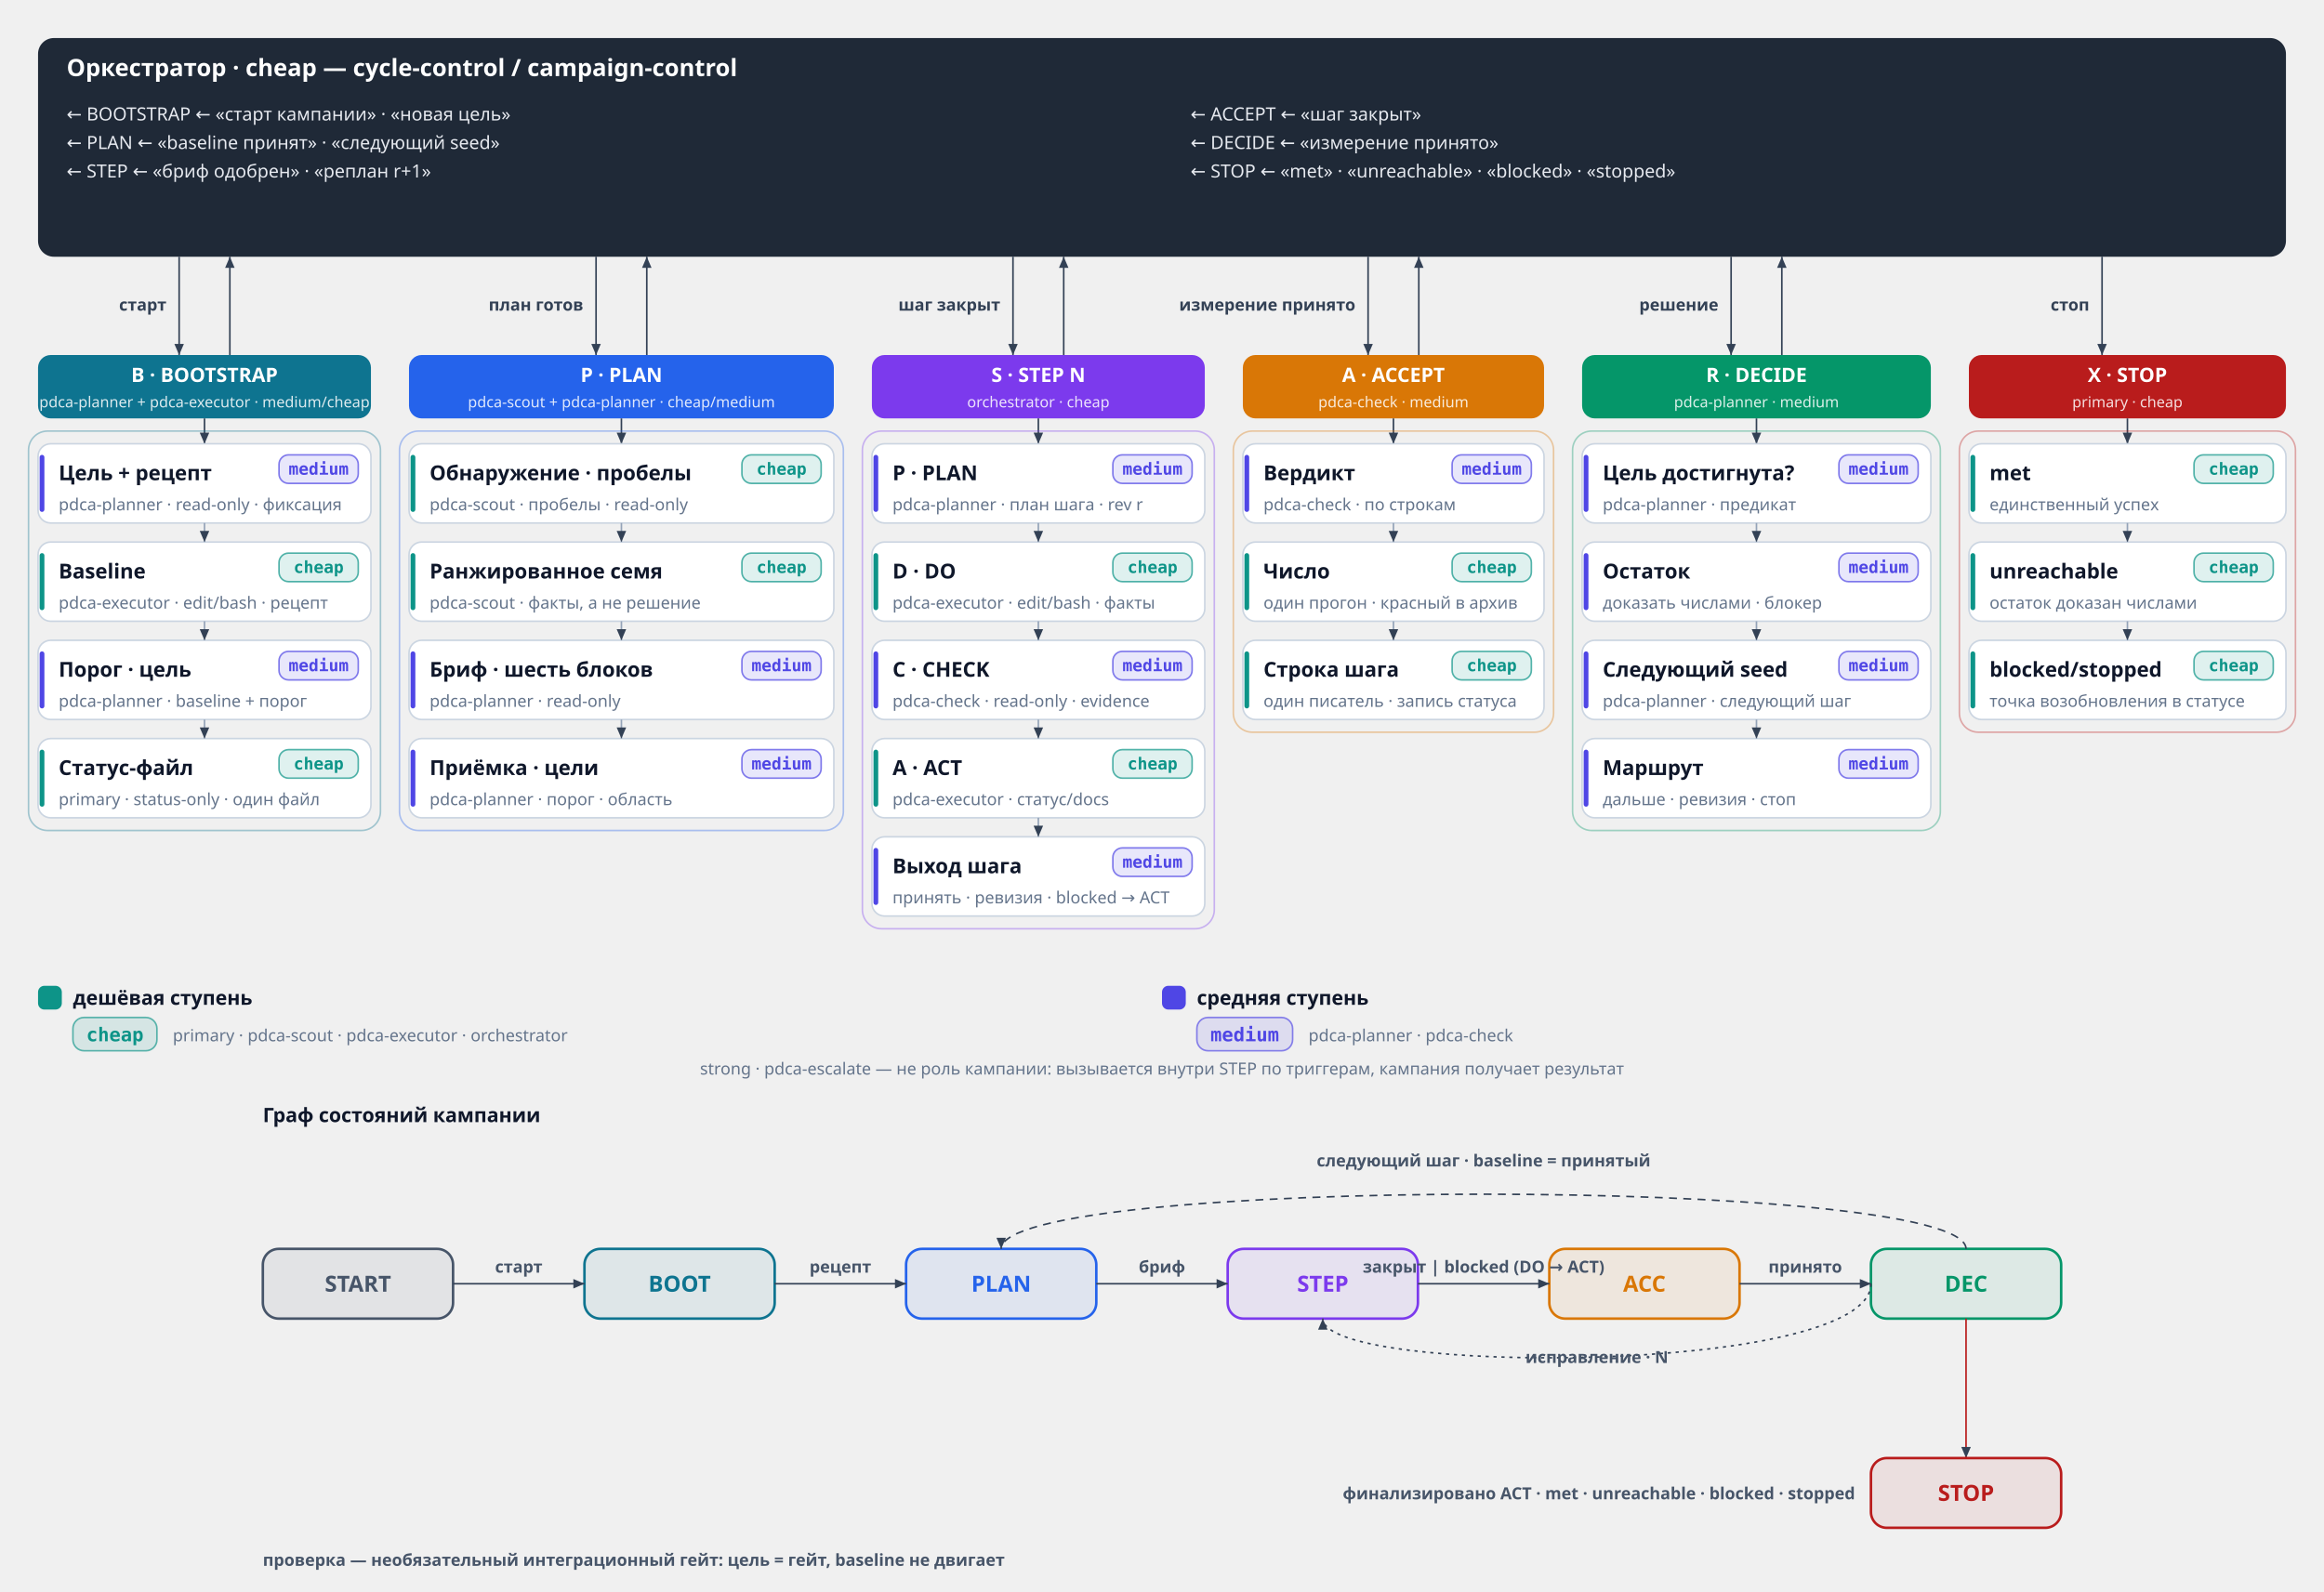
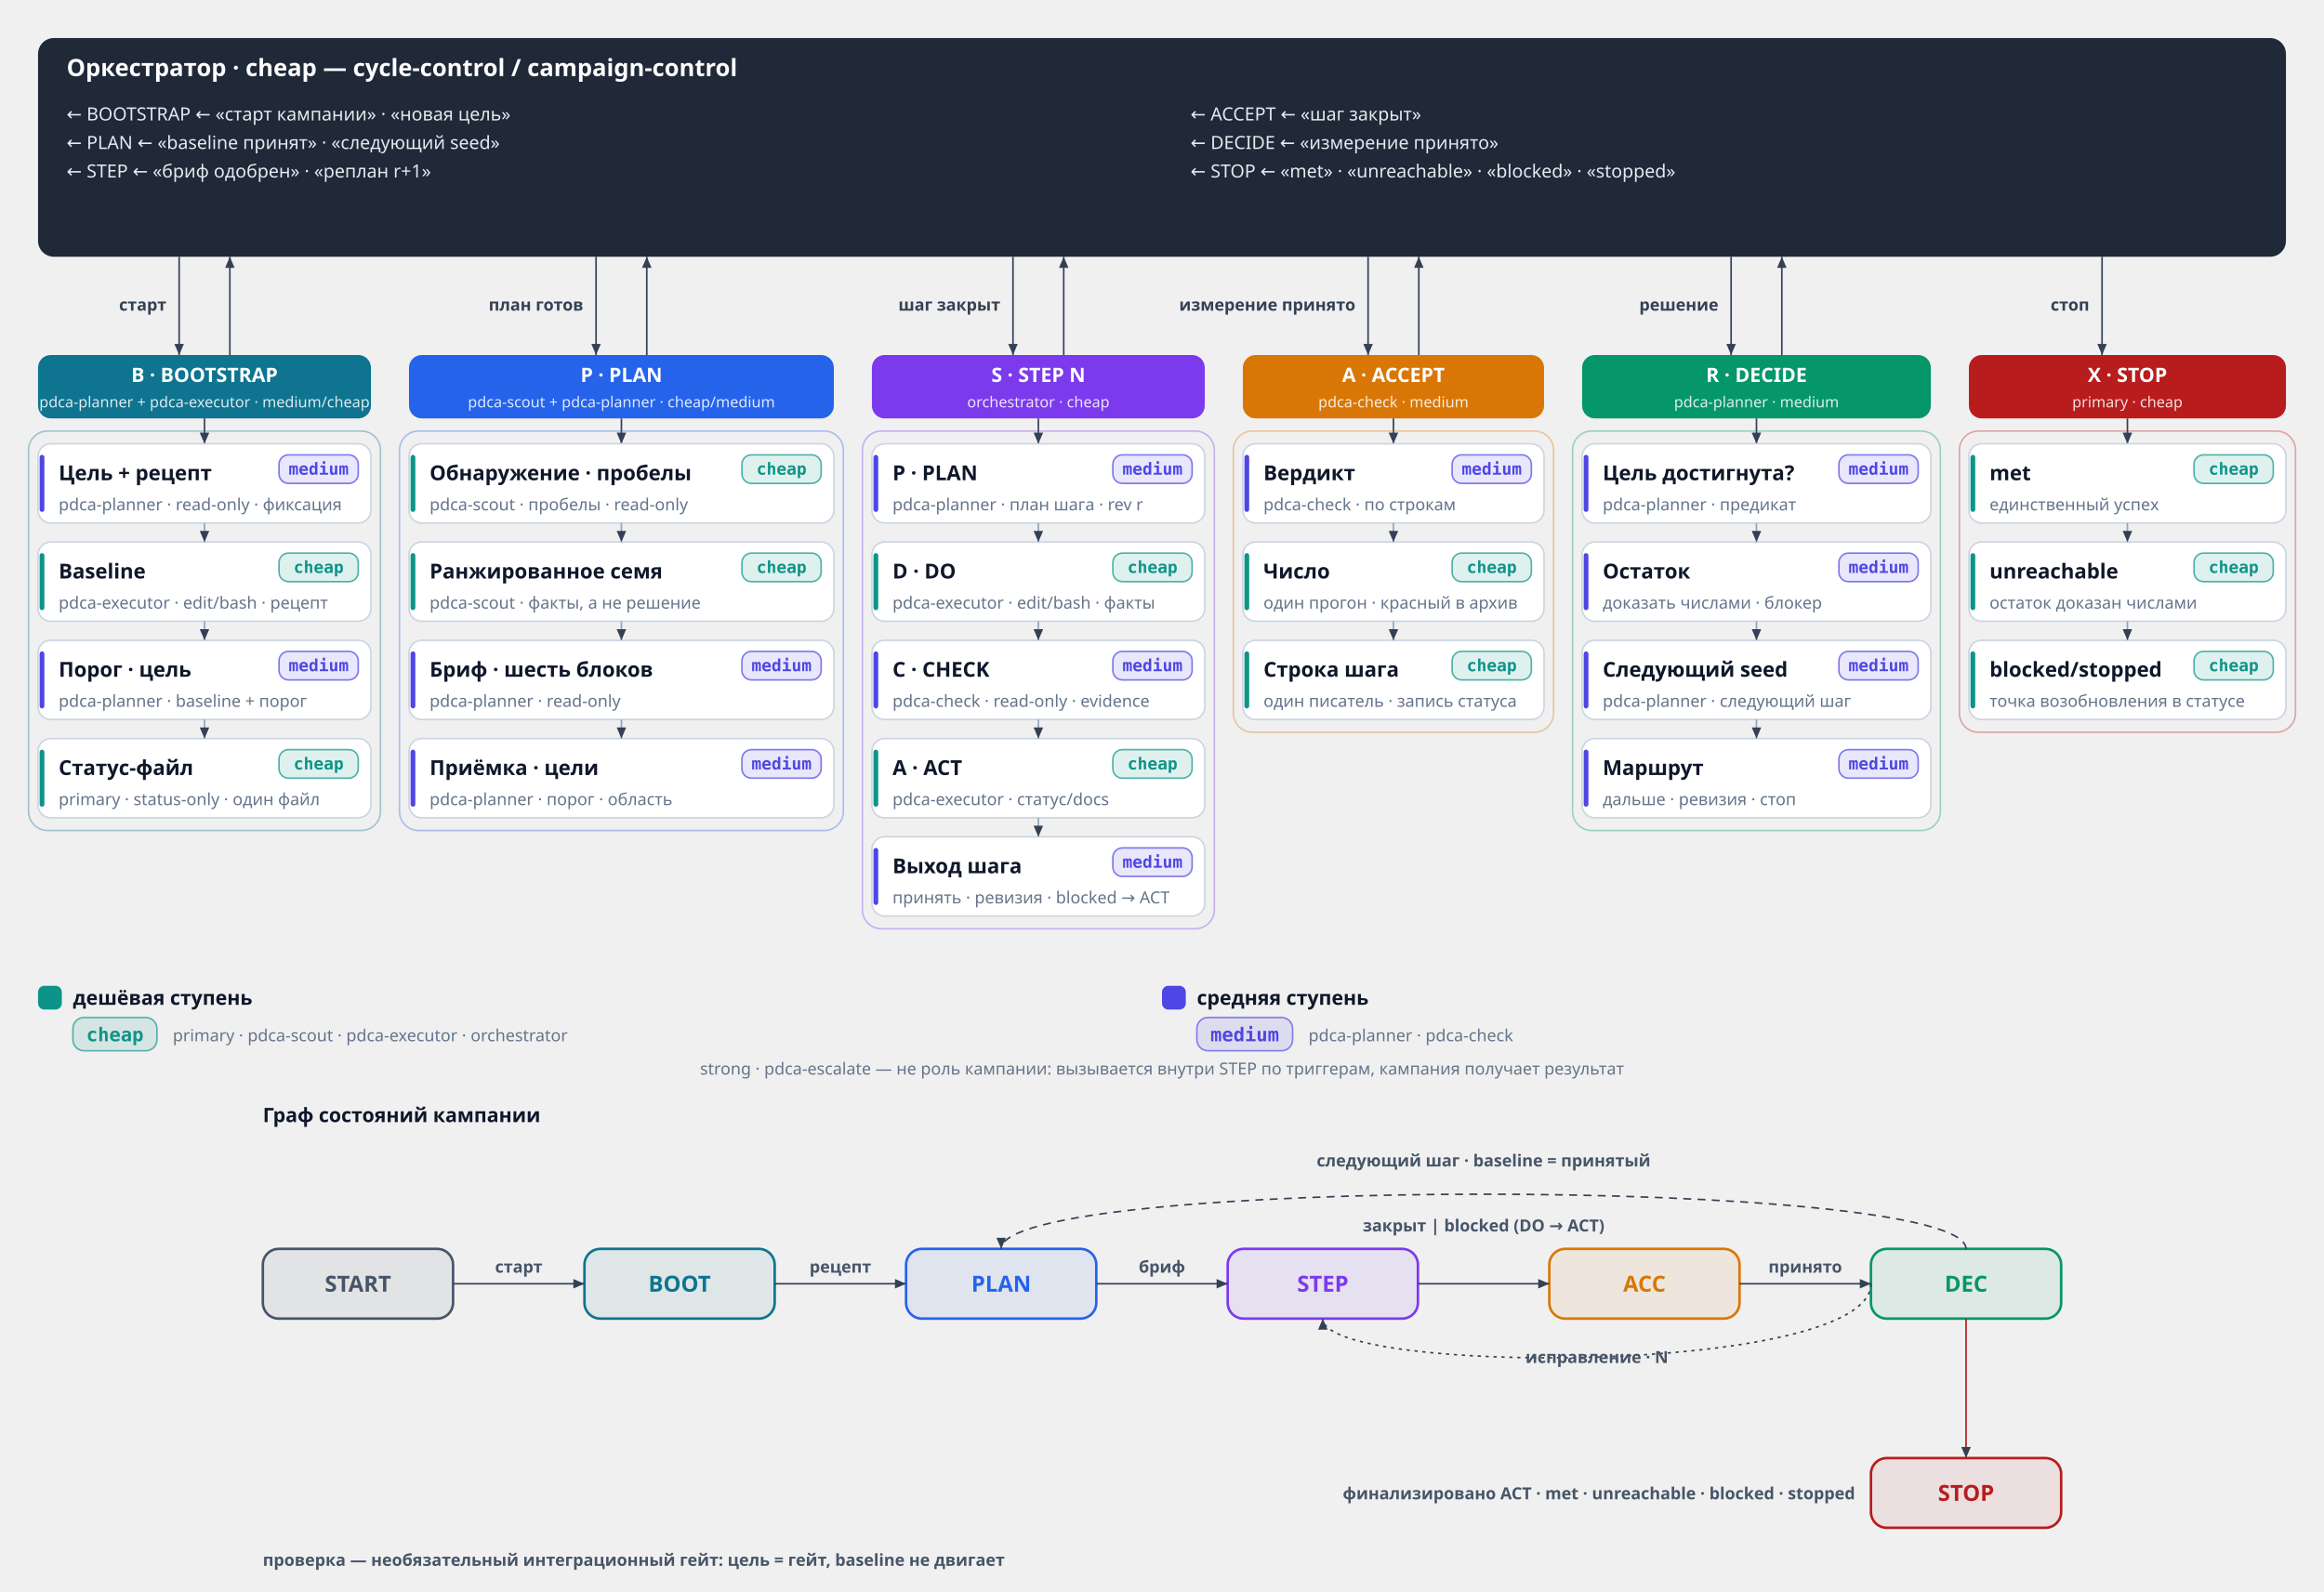
<svg xmlns="http://www.w3.org/2000/svg" viewBox="0 0 1466 1004" width="1466" font-family="Segoe UI, system-ui, sans-serif">
  <defs>
    <marker id="arrow" markerWidth="9" markerHeight="9" refX="7" refY="3" orient="auto">
      <path d="M0,0 L7,3 L0,6 Z" fill="#334155" />
    </marker>
  </defs>
  <style>
.t{font-size:13px;font-weight:600;fill:#0f172a}
.s{font-size:10.5px;fill:#64748b}
.h{font-size:12.5px;font-weight:700;fill:#ffffff}
.ho{font-size:9.5px;fill:#ffffff;fill-opacity:0.85}
.g{font-size:10.5px;font-weight:600}
.band{fill:#1f2937}
.bt{fill:#ffffff;font-size:15px;font-weight:700}
.ol{fill:#e6e9ef;font-size:11.5px}
.lt{font-size:12.5px;font-weight:700;fill:#0f172a}
.ls{font-size:10.5px;fill:#64748b}
.lm{font-family:ui-monospace,Consolas,Menlo,monospace;font-size:12px;font-weight:700}
.bm{font-family:ui-monospace,Consolas,Menlo,monospace;font-size:10.5px;font-weight:700}
.st{font-size:14px;font-weight:700}
</style>
  <rect x="24" y="24" width="1418" height="138" rx="10" class="band" />
  <text x="42" y="48" class="bt">Оркестратор · cheap — cycle-control / campaign-control</text>
  <text x="42" y="76" class="ol">← BOOTSTRAP ← «старт кампании» · «новая цель»</text>
  <text x="42" y="94" class="ol">← PLAN ← «baseline принят» · «следующий seed»</text>
  <text x="42" y="112" class="ol">← STEP ← «бриф одобрен» · «реплан r+1»</text>
  <text x="751.0" y="76" class="ol">← ACCEPT ← «шаг закрыт»</text>
  <text x="751.0" y="94" class="ol">← DECIDE ← «измерение принято»</text>
  <text x="751.0" y="112" class="ol">← STOP ← «met» · «unreachable» · «blocked» · «stopped»</text>
  <rect x="24" y="224" width="210" height="40" rx="8" fill="#0e7490" />
  <text x="129.0" y="241" class="h" text-anchor="middle">B · BOOTSTRAP</text>
  <text x="129.0" y="257" class="ho" text-anchor="middle">pdca-planner + pdca-executor · medium/cheap</text>
  <polyline points="129.0,264 129.0,280" fill="none" stroke="#334155" marker-end="url(#arrow)" />
  <rect x="24" y="280" width="210" height="50" rx="8" fill="#ffffff" stroke="#cbd5e1" stroke-width="1" />
  <rect x="25" y="287" width="3" height="36" rx="1.5" fill="#4f46e5" />
  <rect x="176" y="287" width="50" height="18" rx="6" fill="#4f46e5" fill-opacity="0.13" stroke="#4f46e5" stroke-opacity="0.7" />
  <text x="201.0" y="299.5" class="bm" fill="#4f46e5" text-anchor="middle">medium</text>
  <text x="37" y="303" class="t">Цель + рецепт</text>
  <text x="37" y="322" class="s">pdca-planner · read-only · фиксация</text>
  <rect x="24" y="342" width="210" height="50" rx="8" fill="#ffffff" stroke="#cbd5e1" stroke-width="1" />
  <rect x="25" y="349" width="3" height="36" rx="1.5" fill="#0d9488" />
  <rect x="176" y="349" width="50" height="18" rx="6" fill="#0d9488" fill-opacity="0.13" stroke="#0d9488" stroke-opacity="0.7" />
  <text x="201.0" y="361.5" class="bm" fill="#0d9488" text-anchor="middle">cheap</text>
  <text x="37" y="365" class="t">Baseline</text>
  <text x="37" y="384" class="s">pdca-executor · edit/bash · рецепт</text>
  <polyline points="129.0,330 129.0,342" fill="none" stroke="#94a3b8" marker-end="url(#arrow)" />
  <rect x="24" y="404" width="210" height="50" rx="8" fill="#ffffff" stroke="#cbd5e1" stroke-width="1" />
  <rect x="25" y="411" width="3" height="36" rx="1.5" fill="#4f46e5" />
  <rect x="176" y="411" width="50" height="18" rx="6" fill="#4f46e5" fill-opacity="0.13" stroke="#4f46e5" stroke-opacity="0.7" />
  <text x="201.0" y="423.5" class="bm" fill="#4f46e5" text-anchor="middle">medium</text>
  <text x="37" y="427" class="t">Порог · цель</text>
  <text x="37" y="446" class="s">pdca-planner · baseline + порог</text>
  <polyline points="129.0,392 129.0,404" fill="none" stroke="#94a3b8" marker-end="url(#arrow)" />
  <rect x="24" y="466" width="210" height="50" rx="8" fill="#ffffff" stroke="#cbd5e1" stroke-width="1" />
  <rect x="25" y="473" width="3" height="36" rx="1.5" fill="#0d9488" />
  <rect x="176" y="473" width="50" height="18" rx="6" fill="#0d9488" fill-opacity="0.13" stroke="#0d9488" stroke-opacity="0.7" />
  <text x="201.0" y="485.5" class="bm" fill="#0d9488" text-anchor="middle">cheap</text>
  <text x="37" y="489" class="t">Статус-файл</text>
  <text x="37" y="508" class="s">primary · status-only · один файл</text>
  <polyline points="129.0,454 129.0,466" fill="none" stroke="#94a3b8" marker-end="url(#arrow)" />
  <rect x="18" y="272" width="222" height="252" rx="12" fill="none" stroke="#0e7490" stroke-opacity="0.35" stroke-width="1" />
  <rect x="258" y="224" width="268" height="40" rx="8" fill="#2563eb" />
  <text x="392.0" y="241" class="h" text-anchor="middle">P · PLAN</text>
  <text x="392.0" y="257" class="ho" text-anchor="middle">pdca-scout + pdca-planner · cheap/medium</text>
  <polyline points="392.0,264 392.0,280" fill="none" stroke="#334155" marker-end="url(#arrow)" />
  <rect x="258" y="280" width="268" height="50" rx="8" fill="#ffffff" stroke="#cbd5e1" stroke-width="1" />
  <rect x="259" y="287" width="3" height="36" rx="1.5" fill="#0d9488" />
  <rect x="468" y="287" width="50" height="18" rx="6" fill="#0d9488" fill-opacity="0.13" stroke="#0d9488" stroke-opacity="0.7" />
  <text x="493.0" y="299.5" class="bm" fill="#0d9488" text-anchor="middle">cheap</text>
  <text x="271" y="303" class="t">Обнаружение · пробелы</text>
  <text x="271" y="322" class="s">pdca-scout · пробелы · read-only</text>
  <rect x="258" y="342" width="268" height="50" rx="8" fill="#ffffff" stroke="#cbd5e1" stroke-width="1" />
  <rect x="259" y="349" width="3" height="36" rx="1.5" fill="#0d9488" />
  <rect x="468" y="349" width="50" height="18" rx="6" fill="#0d9488" fill-opacity="0.13" stroke="#0d9488" stroke-opacity="0.7" />
  <text x="493.0" y="361.5" class="bm" fill="#0d9488" text-anchor="middle">cheap</text>
  <text x="271" y="365" class="t">Ранжированное семя</text>
  <text x="271" y="384" class="s">pdca-scout · факты, а не решение</text>
  <polyline points="392.0,330 392.0,342" fill="none" stroke="#94a3b8" marker-end="url(#arrow)" />
  <rect x="258" y="404" width="268" height="50" rx="8" fill="#ffffff" stroke="#cbd5e1" stroke-width="1" />
  <rect x="259" y="411" width="3" height="36" rx="1.5" fill="#4f46e5" />
  <rect x="468" y="411" width="50" height="18" rx="6" fill="#4f46e5" fill-opacity="0.13" stroke="#4f46e5" stroke-opacity="0.7" />
  <text x="493.0" y="423.5" class="bm" fill="#4f46e5" text-anchor="middle">medium</text>
  <text x="271" y="427" class="t">Бриф · шесть блоков</text>
  <text x="271" y="446" class="s">pdca-planner · read-only</text>
  <polyline points="392.0,392 392.0,404" fill="none" stroke="#94a3b8" marker-end="url(#arrow)" />
  <rect x="258" y="466" width="268" height="50" rx="8" fill="#ffffff" stroke="#cbd5e1" stroke-width="1" />
  <rect x="259" y="473" width="3" height="36" rx="1.5" fill="#4f46e5" />
  <rect x="468" y="473" width="50" height="18" rx="6" fill="#4f46e5" fill-opacity="0.13" stroke="#4f46e5" stroke-opacity="0.7" />
  <text x="493.0" y="485.5" class="bm" fill="#4f46e5" text-anchor="middle">medium</text>
  <text x="271" y="489" class="t">Приёмка · цели</text>
  <text x="271" y="508" class="s">pdca-planner · порог · область</text>
  <polyline points="392.0,454 392.0,466" fill="none" stroke="#94a3b8" marker-end="url(#arrow)" />
  <rect x="252" y="272" width="280" height="252" rx="12" fill="none" stroke="#2563eb" stroke-opacity="0.35" stroke-width="1" />
  <rect x="550" y="224" width="210" height="40" rx="8" fill="#7c3aed" />
  <text x="655.0" y="241" class="h" text-anchor="middle">S · STEP N</text>
  <text x="655.0" y="257" class="ho" text-anchor="middle">orchestrator · cheap</text>
  <polyline points="655.0,264 655.0,280" fill="none" stroke="#334155" marker-end="url(#arrow)" />
  <rect x="550" y="280" width="210" height="50" rx="8" fill="#ffffff" stroke="#cbd5e1" stroke-width="1" />
  <rect x="551" y="287" width="3" height="36" rx="1.5" fill="#4f46e5" />
  <rect x="702" y="287" width="50" height="18" rx="6" fill="#4f46e5" fill-opacity="0.13" stroke="#4f46e5" stroke-opacity="0.7" />
  <text x="727.0" y="299.5" class="bm" fill="#4f46e5" text-anchor="middle">medium</text>
  <text x="563" y="303" class="t">P · PLAN</text>
  <text x="563" y="322" class="s">pdca-planner · план шага · rev r</text>
  <rect x="550" y="342" width="210" height="50" rx="8" fill="#ffffff" stroke="#cbd5e1" stroke-width="1" />
  <rect x="551" y="349" width="3" height="36" rx="1.5" fill="#0d9488" />
  <rect x="702" y="349" width="50" height="18" rx="6" fill="#0d9488" fill-opacity="0.13" stroke="#0d9488" stroke-opacity="0.7" />
  <text x="727.0" y="361.5" class="bm" fill="#0d9488" text-anchor="middle">cheap</text>
  <text x="563" y="365" class="t">D · DO</text>
  <text x="563" y="384" class="s">pdca-executor · edit/bash · факты</text>
  <polyline points="655.0,330 655.0,342" fill="none" stroke="#94a3b8" marker-end="url(#arrow)" />
  <rect x="550" y="404" width="210" height="50" rx="8" fill="#ffffff" stroke="#cbd5e1" stroke-width="1" />
  <rect x="551" y="411" width="3" height="36" rx="1.5" fill="#4f46e5" />
  <rect x="702" y="411" width="50" height="18" rx="6" fill="#4f46e5" fill-opacity="0.13" stroke="#4f46e5" stroke-opacity="0.7" />
  <text x="727.0" y="423.5" class="bm" fill="#4f46e5" text-anchor="middle">medium</text>
  <text x="563" y="427" class="t">C · CHECK</text>
  <text x="563" y="446" class="s">pdca-check · read-only · evidence</text>
  <polyline points="655.0,392 655.0,404" fill="none" stroke="#94a3b8" marker-end="url(#arrow)" />
  <rect x="550" y="466" width="210" height="50" rx="8" fill="#ffffff" stroke="#cbd5e1" stroke-width="1" />
  <rect x="551" y="473" width="3" height="36" rx="1.5" fill="#0d9488" />
  <rect x="702" y="473" width="50" height="18" rx="6" fill="#0d9488" fill-opacity="0.13" stroke="#0d9488" stroke-opacity="0.7" />
  <text x="727.0" y="485.5" class="bm" fill="#0d9488" text-anchor="middle">cheap</text>
  <text x="563" y="489" class="t">A · ACT</text>
  <text x="563" y="508" class="s">pdca-executor · статус/docs</text>
  <polyline points="655.0,454 655.0,466" fill="none" stroke="#94a3b8" marker-end="url(#arrow)" />
  <rect x="550" y="528" width="210" height="50" rx="8" fill="#ffffff" stroke="#cbd5e1" stroke-width="1" />
  <rect x="551" y="535" width="3" height="36" rx="1.5" fill="#4f46e5" />
  <rect x="702" y="535" width="50" height="18" rx="6" fill="#4f46e5" fill-opacity="0.13" stroke="#4f46e5" stroke-opacity="0.7" />
  <text x="727.0" y="547.5" class="bm" fill="#4f46e5" text-anchor="middle">medium</text>
  <text x="563" y="551" class="t">Выход шага</text>
  <text x="563" y="570" class="s">принять · ревизия · blocked → ACT</text>
  <polyline points="655.0,516 655.0,528" fill="none" stroke="#94a3b8" marker-end="url(#arrow)" />
  <rect x="544" y="272" width="222" height="314" rx="12" fill="none" stroke="#7c3aed" stroke-opacity="0.35" stroke-width="1" />
  <rect x="784" y="224" width="190" height="40" rx="8" fill="#d97706" />
  <text x="879.0" y="241" class="h" text-anchor="middle">A · ACCEPT</text>
  <text x="879.0" y="257" class="ho" text-anchor="middle">pdca-check · medium</text>
  <polyline points="879.0,264 879.0,280" fill="none" stroke="#334155" marker-end="url(#arrow)" />
  <rect x="784" y="280" width="190" height="50" rx="8" fill="#ffffff" stroke="#cbd5e1" stroke-width="1" />
  <rect x="785" y="287" width="3" height="36" rx="1.5" fill="#4f46e5" />
  <rect x="916" y="287" width="50" height="18" rx="6" fill="#4f46e5" fill-opacity="0.13" stroke="#4f46e5" stroke-opacity="0.7" />
  <text x="941.0" y="299.5" class="bm" fill="#4f46e5" text-anchor="middle">medium</text>
  <text x="797" y="303" class="t">Вердикт</text>
  <text x="797" y="322" class="s">pdca-check · по строкам</text>
  <rect x="784" y="342" width="190" height="50" rx="8" fill="#ffffff" stroke="#cbd5e1" stroke-width="1" />
  <rect x="785" y="349" width="3" height="36" rx="1.5" fill="#0d9488" />
  <rect x="916" y="349" width="50" height="18" rx="6" fill="#0d9488" fill-opacity="0.13" stroke="#0d9488" stroke-opacity="0.7" />
  <text x="941.0" y="361.5" class="bm" fill="#0d9488" text-anchor="middle">cheap</text>
  <text x="797" y="365" class="t">Число</text>
  <text x="797" y="384" class="s">один прогон · красный в архив</text>
  <polyline points="879.0,330 879.0,342" fill="none" stroke="#94a3b8" marker-end="url(#arrow)" />
  <rect x="784" y="404" width="190" height="50" rx="8" fill="#ffffff" stroke="#cbd5e1" stroke-width="1" />
  <rect x="785" y="411" width="3" height="36" rx="1.5" fill="#0d9488" />
  <rect x="916" y="411" width="50" height="18" rx="6" fill="#0d9488" fill-opacity="0.13" stroke="#0d9488" stroke-opacity="0.7" />
  <text x="941.0" y="423.5" class="bm" fill="#0d9488" text-anchor="middle">cheap</text>
  <text x="797" y="427" class="t">Строка шага</text>
  <text x="797" y="446" class="s">один писатель · запись статуса</text>
  <polyline points="879.0,392 879.0,404" fill="none" stroke="#94a3b8" marker-end="url(#arrow)" />
  <rect x="778" y="272" width="202" height="190" rx="12" fill="none" stroke="#d97706" stroke-opacity="0.35" stroke-width="1" />
  <rect x="998" y="224" width="220" height="40" rx="8" fill="#059669" />
  <text x="1108.0" y="241" class="h" text-anchor="middle">R · DECIDE</text>
  <text x="1108.0" y="257" class="ho" text-anchor="middle">pdca-planner · medium</text>
  <polyline points="1108.0,264 1108.0,280" fill="none" stroke="#334155" marker-end="url(#arrow)" />
  <rect x="998" y="280" width="220" height="50" rx="8" fill="#ffffff" stroke="#cbd5e1" stroke-width="1" />
  <rect x="999" y="287" width="3" height="36" rx="1.5" fill="#4f46e5" />
  <rect x="1160" y="287" width="50" height="18" rx="6" fill="#4f46e5" fill-opacity="0.13" stroke="#4f46e5" stroke-opacity="0.7" />
  <text x="1185.0" y="299.5" class="bm" fill="#4f46e5" text-anchor="middle">medium</text>
  <text x="1011" y="303" class="t">Цель достигнута?</text>
  <text x="1011" y="322" class="s">pdca-planner · предикат</text>
  <rect x="998" y="342" width="220" height="50" rx="8" fill="#ffffff" stroke="#cbd5e1" stroke-width="1" />
  <rect x="999" y="349" width="3" height="36" rx="1.5" fill="#4f46e5" />
  <rect x="1160" y="349" width="50" height="18" rx="6" fill="#4f46e5" fill-opacity="0.13" stroke="#4f46e5" stroke-opacity="0.7" />
  <text x="1185.0" y="361.5" class="bm" fill="#4f46e5" text-anchor="middle">medium</text>
  <text x="1011" y="365" class="t">Остаток</text>
  <text x="1011" y="384" class="s">доказать числами · блокер</text>
  <polyline points="1108.0,330 1108.0,342" fill="none" stroke="#94a3b8" marker-end="url(#arrow)" />
  <rect x="998" y="404" width="220" height="50" rx="8" fill="#ffffff" stroke="#cbd5e1" stroke-width="1" />
  <rect x="999" y="411" width="3" height="36" rx="1.5" fill="#4f46e5" />
  <rect x="1160" y="411" width="50" height="18" rx="6" fill="#4f46e5" fill-opacity="0.13" stroke="#4f46e5" stroke-opacity="0.7" />
  <text x="1185.0" y="423.5" class="bm" fill="#4f46e5" text-anchor="middle">medium</text>
  <text x="1011" y="427" class="t">Следующий seed</text>
  <text x="1011" y="446" class="s">pdca-planner · следующий шаг</text>
  <polyline points="1108.0,392 1108.0,404" fill="none" stroke="#94a3b8" marker-end="url(#arrow)" />
  <rect x="998" y="466" width="220" height="50" rx="8" fill="#ffffff" stroke="#cbd5e1" stroke-width="1" />
  <rect x="999" y="473" width="3" height="36" rx="1.5" fill="#4f46e5" />
  <rect x="1160" y="473" width="50" height="18" rx="6" fill="#4f46e5" fill-opacity="0.13" stroke="#4f46e5" stroke-opacity="0.7" />
  <text x="1185.0" y="485.5" class="bm" fill="#4f46e5" text-anchor="middle">medium</text>
  <text x="1011" y="489" class="t">Маршрут</text>
  <text x="1011" y="508" class="s">дальше · ревизия · стоп</text>
  <polyline points="1108.0,454 1108.0,466" fill="none" stroke="#94a3b8" marker-end="url(#arrow)" />
  <rect x="992" y="272" width="232" height="252" rx="12" fill="none" stroke="#059669" stroke-opacity="0.35" stroke-width="1" />
  <rect x="1242" y="224" width="200" height="40" rx="8" fill="#b91c1c" />
  <text x="1342.0" y="241" class="h" text-anchor="middle">X · STOP</text>
  <text x="1342.0" y="257" class="ho" text-anchor="middle">primary · cheap</text>
  <polyline points="1342.0,264 1342.0,280" fill="none" stroke="#334155" marker-end="url(#arrow)" />
  <rect x="1242" y="280" width="200" height="50" rx="8" fill="#ffffff" stroke="#cbd5e1" stroke-width="1" />
  <rect x="1243" y="287" width="3" height="36" rx="1.5" fill="#0d9488" />
  <rect x="1384" y="287" width="50" height="18" rx="6" fill="#0d9488" fill-opacity="0.13" stroke="#0d9488" stroke-opacity="0.7" />
  <text x="1409.0" y="299.5" class="bm" fill="#0d9488" text-anchor="middle">cheap</text>
  <text x="1255" y="303" class="t">met</text>
  <text x="1255" y="322" class="s">единственный успех</text>
  <rect x="1242" y="342" width="200" height="50" rx="8" fill="#ffffff" stroke="#cbd5e1" stroke-width="1" />
  <rect x="1243" y="349" width="3" height="36" rx="1.5" fill="#0d9488" />
  <rect x="1384" y="349" width="50" height="18" rx="6" fill="#0d9488" fill-opacity="0.13" stroke="#0d9488" stroke-opacity="0.7" />
  <text x="1409.0" y="361.5" class="bm" fill="#0d9488" text-anchor="middle">cheap</text>
  <text x="1255" y="365" class="t">unreachable</text>
  <text x="1255" y="384" class="s">остаток доказан числами</text>
  <polyline points="1342.0,330 1342.0,342" fill="none" stroke="#94a3b8" marker-end="url(#arrow)" />
  <rect x="1242" y="404" width="200" height="50" rx="8" fill="#ffffff" stroke="#cbd5e1" stroke-width="1" />
  <rect x="1243" y="411" width="3" height="36" rx="1.5" fill="#0d9488" />
  <rect x="1384" y="411" width="50" height="18" rx="6" fill="#0d9488" fill-opacity="0.13" stroke="#0d9488" stroke-opacity="0.7" />
  <text x="1409.0" y="423.5" class="bm" fill="#0d9488" text-anchor="middle">cheap</text>
  <text x="1255" y="427" class="t">blocked/stopped</text>
  <text x="1255" y="446" class="s">точка возобновления в статусе</text>
  <polyline points="1342.0,392 1342.0,404" fill="none" stroke="#94a3b8" marker-end="url(#arrow)" />
  <rect x="1236" y="272" width="212" height="190" rx="12" fill="none" stroke="#b91c1c" stroke-opacity="0.35" stroke-width="1" />
  <polyline points="113.0,162 113.0,224" fill="none" stroke="#334155" data-edge-id="dispatch_b" marker-end="url(#arrow)" />
  <text x="105.0" y="196.0" class="g" fill="#334155" text-anchor="end">старт</text>
  <polyline points="145.0,224 145.0,162" fill="none" stroke="#334155" data-edge-id="return_b" marker-end="url(#arrow)" />
  <polyline points="376.0,162 376.0,224" fill="none" stroke="#334155" data-edge-id="dispatch_p" marker-end="url(#arrow)" />
  <text x="368.0" y="196.0" class="g" fill="#334155" text-anchor="end">план готов</text>
  <polyline points="408.0,224 408.0,162" fill="none" stroke="#334155" data-edge-id="return_p" marker-end="url(#arrow)" />
  <polyline points="639.0,162 639.0,224" fill="none" stroke="#334155" data-edge-id="dispatch_s" marker-end="url(#arrow)" />
  <text x="631.0" y="196.0" class="g" fill="#334155" text-anchor="end">шаг закрыт</text>
  <polyline points="671.0,224 671.0,162" fill="none" stroke="#334155" data-edge-id="return_s" marker-end="url(#arrow)" />
  <polyline points="863.0,162 863.0,224" fill="none" stroke="#334155" data-edge-id="dispatch_a" marker-end="url(#arrow)" />
  <text x="855.0" y="196.0" class="g" fill="#334155" text-anchor="end">измерение принято</text>
  <polyline points="895.0,224 895.0,162" fill="none" stroke="#334155" data-edge-id="return_a" marker-end="url(#arrow)" />
  <polyline points="1092.0,162 1092.0,224" fill="none" stroke="#334155" data-edge-id="dispatch_r" marker-end="url(#arrow)" />
  <text x="1084.0" y="196.0" class="g" fill="#334155" text-anchor="end">решение</text>
  <polyline points="1124.0,224 1124.0,162" fill="none" stroke="#334155" data-edge-id="return_r" marker-end="url(#arrow)" />
  <polyline points="1326.0,162 1326.0,224" fill="none" stroke="#334155" data-edge-id="dispatch_x" marker-end="url(#arrow)" />
  <text x="1318.0" y="196.0" class="g" fill="#334155" text-anchor="end">стоп</text>
  <rect x="24.0" y="622" width="15" height="15" rx="4" fill="#0d9488" />
  <text x="46.0" y="634" class="lt">дешёвая ступень</text>
  <rect x="46.0" y="642" width="53.0" height="21" rx="7" fill="#0d9488" fill-opacity="0.12" stroke="#0d9488" stroke-opacity="0.65" />
  <text x="72.5" y="657" class="lm" fill="#0d9488" text-anchor="middle">cheap</text>
  <text x="109.0" y="657" class="ls">primary · pdca-scout · pdca-executor · orchestrator</text>
  <rect x="733.0" y="622" width="15" height="15" rx="4" fill="#4f46e5" />
  <text x="755.0" y="634" class="lt">средняя ступень</text>
  <rect x="755.0" y="642" width="60.4" height="21" rx="7" fill="#4f46e5" fill-opacity="0.12" stroke="#4f46e5" stroke-opacity="0.65" />
  <text x="785.2" y="657" class="lm" fill="#4f46e5" text-anchor="middle">medium</text>
  <text x="825.4" y="657" class="ls">pdca-planner · pdca-check</text>
  <text x="733.0" y="678" class="ls" text-anchor="middle">strong · pdca-escalate — не роль кампании: вызывается внутри STEP по триггерам, кампания получает результат</text>
  <text x="165.8" y="708" class="lt">Граф состояний кампании</text>
  <rect x="165.8" y="788" width="120" height="44" rx="10" fill="#475569" fill-opacity="0.08" stroke="#475569" stroke-width="1.6" data-node-id="START" />
  <text x="225.8" y="815.0" class="st" fill="#475569" text-anchor="middle">START</text>
  <rect x="368.68" y="788" width="120" height="44" rx="10" fill="#0e7490" fill-opacity="0.08" stroke="#0e7490" stroke-width="1.6" data-node-id="BOOT" />
  <text x="428.68" y="815.0" class="st" fill="#0e7490" text-anchor="middle">BOOT</text>
  <rect x="571.56" y="788" width="120" height="44" rx="10" fill="#2563eb" fill-opacity="0.08" stroke="#2563eb" stroke-width="1.6" data-node-id="PLAN" />
  <text x="631.56" y="815.0" class="st" fill="#2563eb" text-anchor="middle">PLAN</text>
  <rect x="774.44" y="788" width="120" height="44" rx="10" fill="#7c3aed" fill-opacity="0.08" stroke="#7c3aed" stroke-width="1.6" data-node-id="STEP" />
  <text x="834.44" y="815.0" class="st" fill="#7c3aed" text-anchor="middle">STEP</text>
  <rect x="977.32" y="788" width="120" height="44" rx="10" fill="#d97706" fill-opacity="0.08" stroke="#d97706" stroke-width="1.6" data-node-id="ACC" />
  <text x="1037.32" y="815.0" class="st" fill="#d97706" text-anchor="middle">ACC</text>
  <rect x="1180.2" y="788" width="120" height="44" rx="10" fill="#059669" fill-opacity="0.08" stroke="#059669" stroke-width="1.6" data-node-id="DEC" />
  <text x="1240.2" y="815.0" class="st" fill="#059669" text-anchor="middle">DEC</text>
  <polyline points="285.8,810.0 368.68,810.0" fill="none" stroke="#334155" data-edge-id="start_boot" marker-end="url(#arrow)" />
  <text x="327.24" y="803.0" class="g" fill="#475569" text-anchor="middle">старт</text>
  <polyline points="488.68,810.0 571.56,810.0" fill="none" stroke="#334155" data-edge-id="boot_plan" marker-end="url(#arrow)" />
  <text x="530.12" y="803.0" class="g" fill="#475569" text-anchor="middle">рецепт</text>
  <polyline points="691.56,810.0 774.44,810.0" fill="none" stroke="#334155" data-edge-id="plan_step" marker-end="url(#arrow)" />
  <text x="733.0" y="803.0" class="g" fill="#475569" text-anchor="middle">бриф</text>
  <polyline points="894.44,810.0 977.32,810.0" fill="none" stroke="#334155" data-edge-id="step_acc" marker-end="url(#arrow)" />
-   <text x="935.88" y="803.0" class="g" fill="#475569" text-anchor="middle">закрыт | blocked (DO → ACT)</text>
+   <text x="935.88" y="777" class="g" fill="#475569" text-anchor="middle">закрыт | blocked (DO → ACT)</text>
  <polyline points="1097.32,810.0 1180.2,810.0" fill="none" stroke="#334155" data-edge-id="acc_dec" marker-end="url(#arrow)" />
  <text x="1138.76" y="803.0" class="g" fill="#475569" text-anchor="middle">принято</text>
  <path d="M1240.2,788 C1240.2,742 631.56,742 631.56,788" fill="none" stroke="#334155" stroke-dasharray="5 4" marker-end="url(#arrow)" data-edge-id="decide_plan" />
  <text x="935.88" y="736" class="g" fill="#475569" text-anchor="middle">следующий шаг · baseline = принятый</text>
  <path d="M1180.2,810.0 C1180.2,868 834.44,868 834.44,832" fill="none" stroke="#334155" stroke-dasharray="2 3" marker-end="url(#arrow)" data-edge-id="decide_step" />
  <text x="1007.32" y="860" class="g" fill="#475569" text-anchor="middle">исправление · N</text>
  <polyline points="1240.2,832 1240.2,920" fill="none" stroke="#b91c1c" data-edge-id="decide_stop" marker-end="url(#arrow)" />
  <rect x="1180.2" y="920" width="120" height="44" rx="10" fill="#b91c1c" fill-opacity="0.08" stroke="#b91c1c" stroke-width="1.6" data-node-id="STOP" />
  <text x="1240.2" y="947.0" class="st" fill="#b91c1c" text-anchor="middle">STOP</text>
  <text x="1170.2" y="946.0" class="g" fill="#475569" text-anchor="end">финализировано ACT · met · unreachable · blocked · stopped</text>
  <text x="165.8" y="988" class="g" fill="#475569" text-anchor="start">проверка — необязательный интеграционный гейт: цель = гейт, baseline не двигает</text>
</svg>
